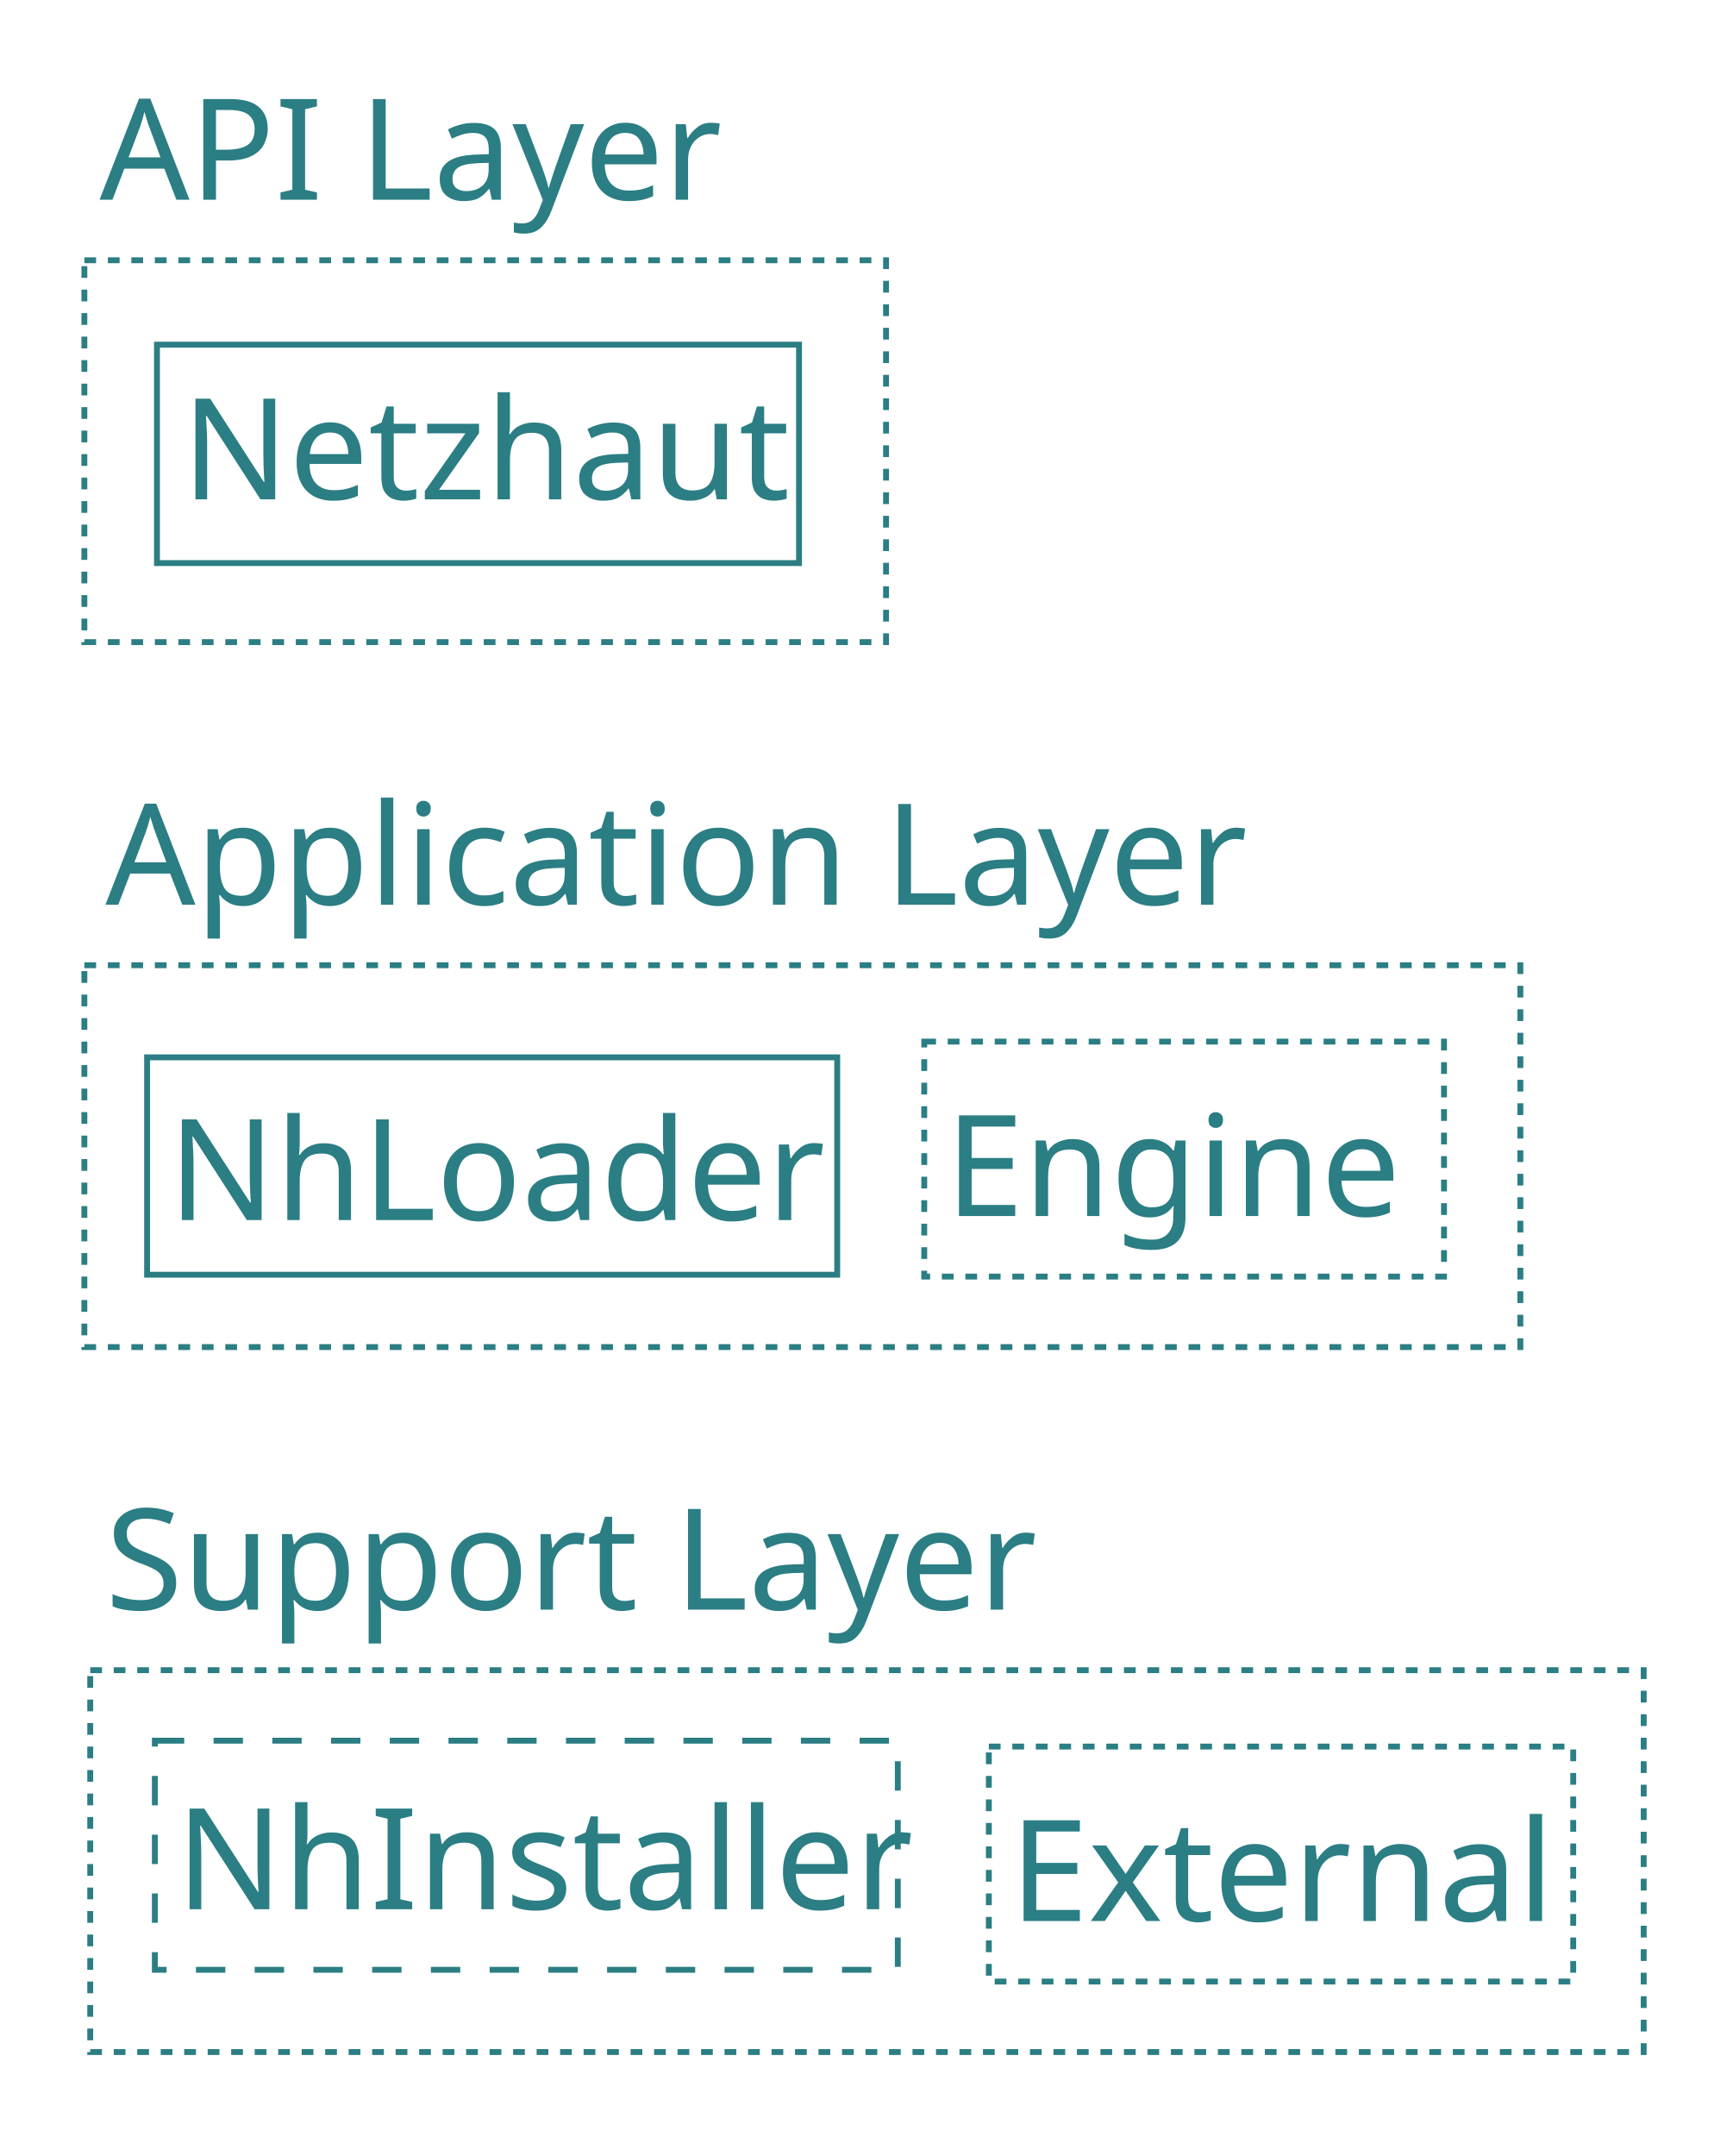
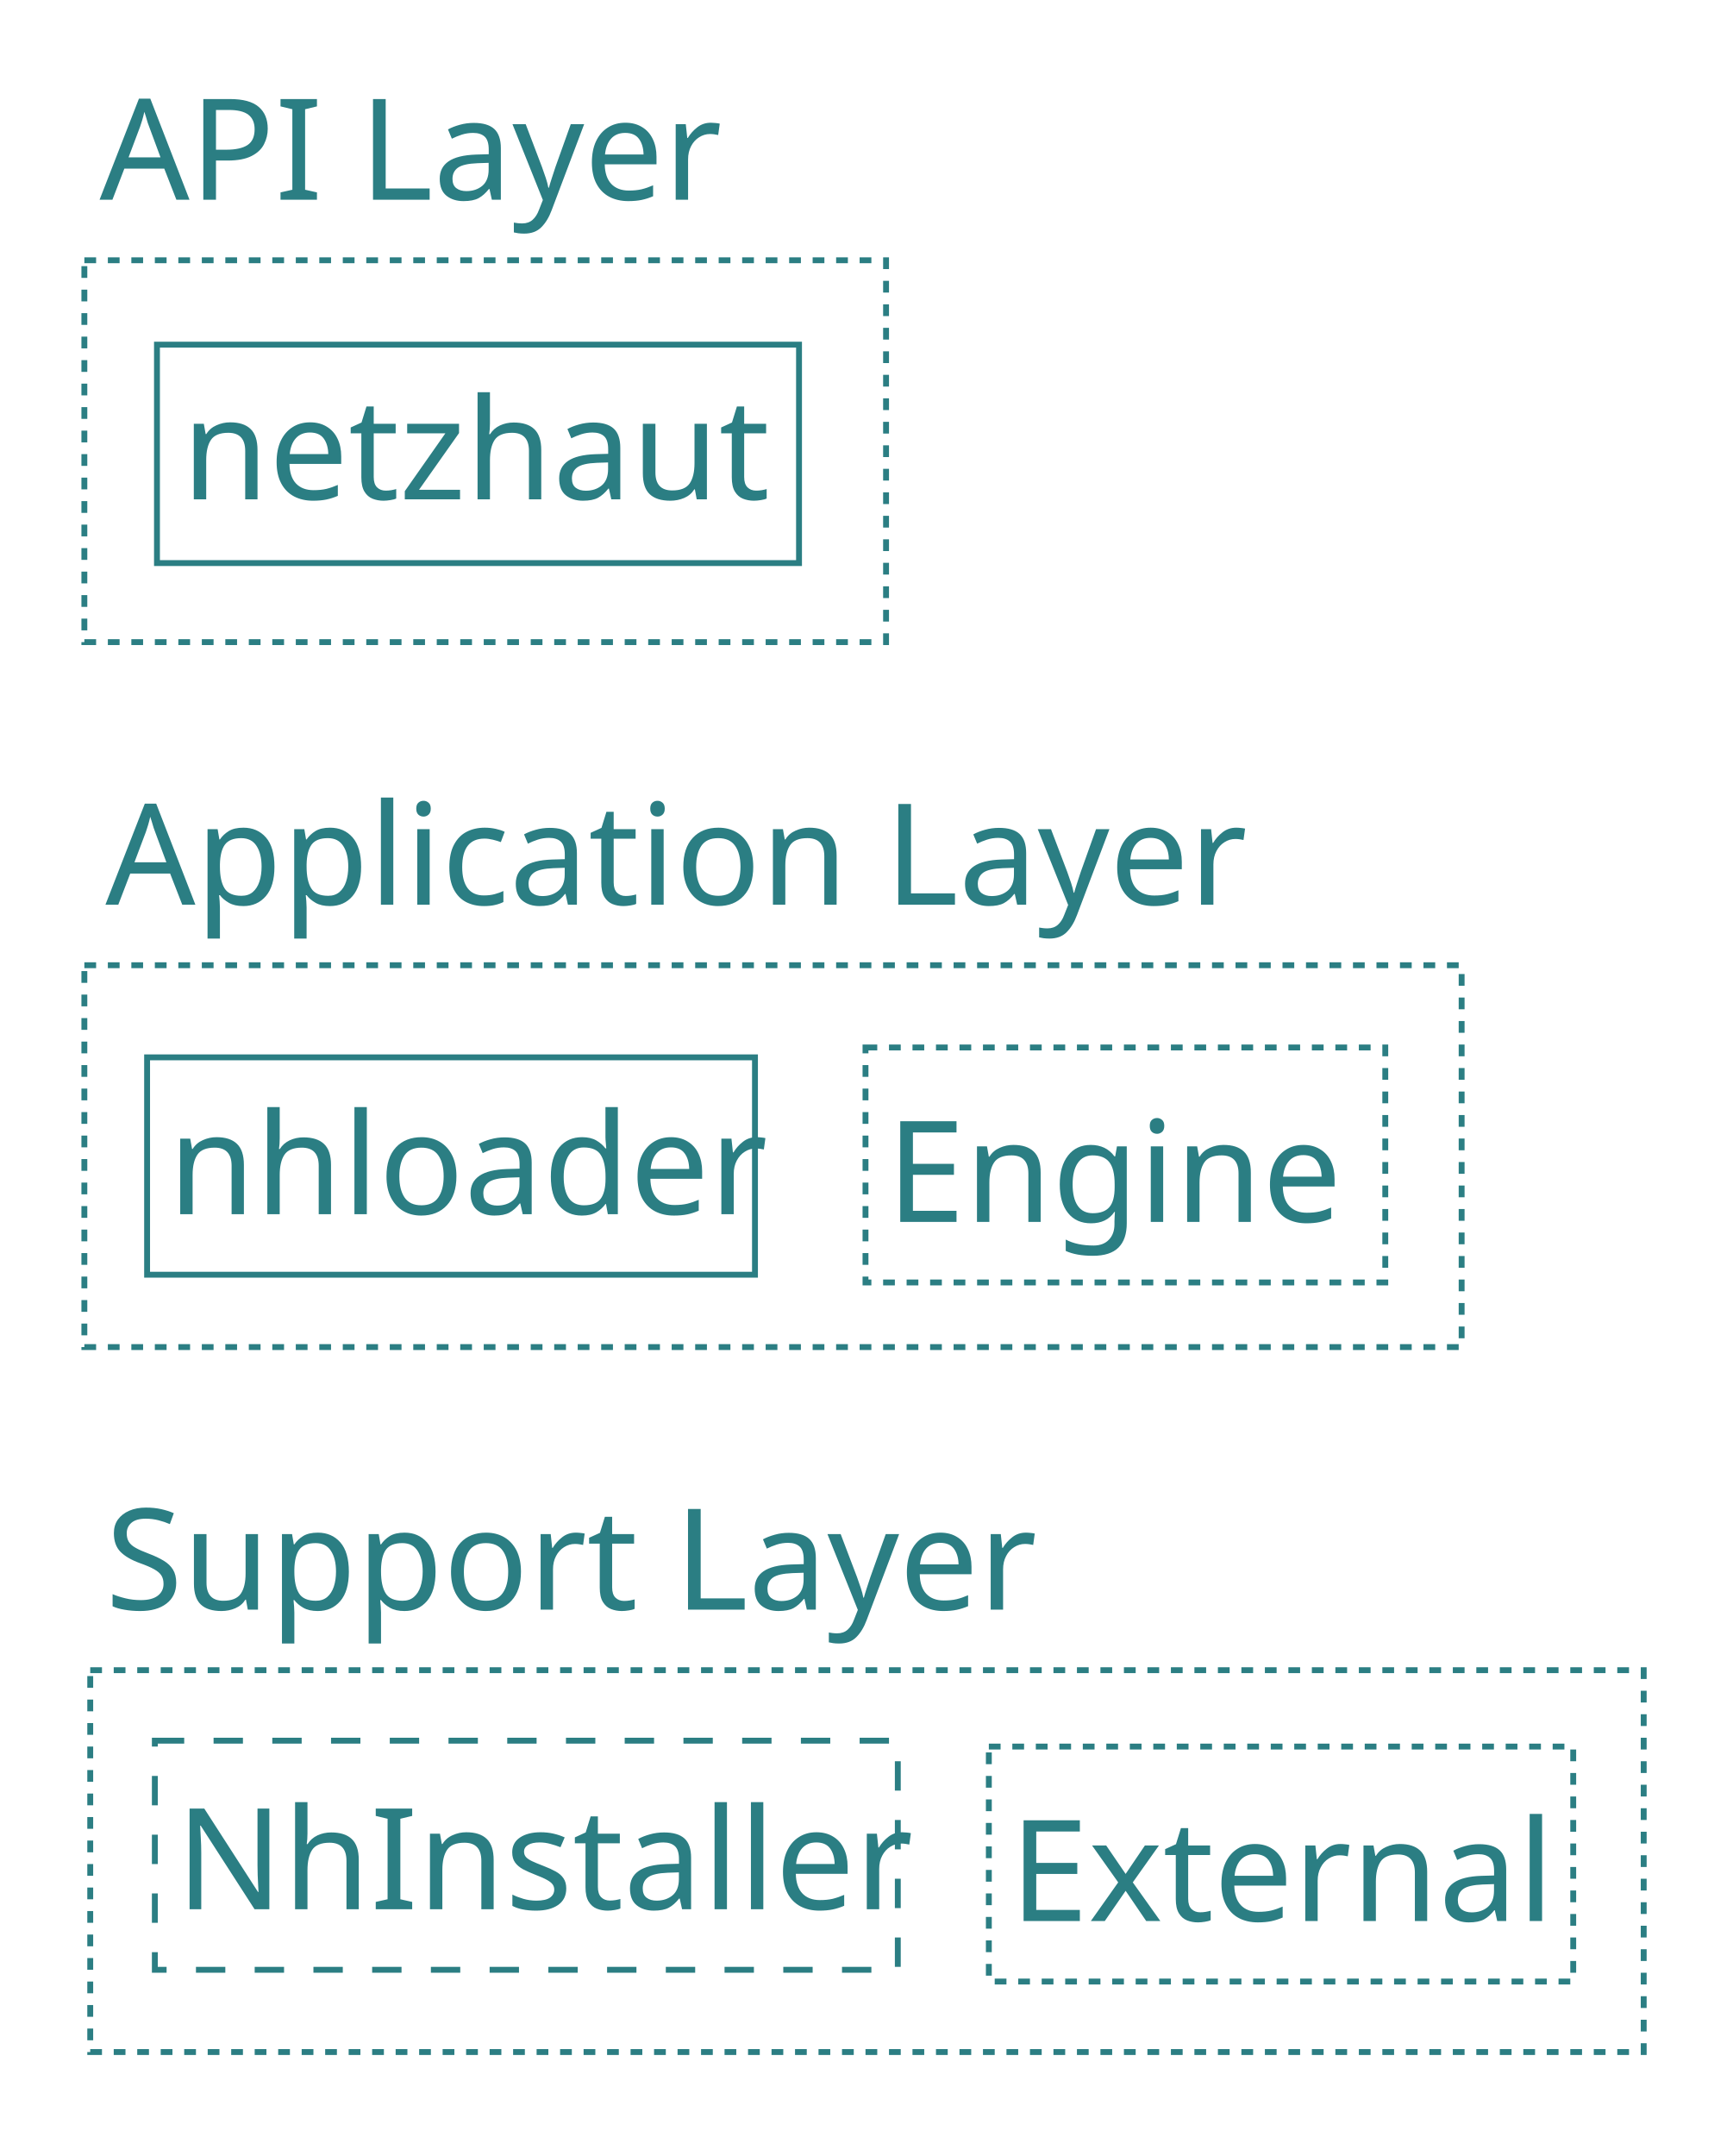
<svg xmlns="http://www.w3.org/2000/svg" width="295" height="367">
  <g>
-     <rect stroke-dasharray="2,2" fill="#2b7e83" stroke="#2b7e83" opacity="undefined" x="15.364" y="284.303" width="264.5" height="65" id="svg_32" fill-opacity="0" />
-     <rect stroke-dasharray="2,2" fill="#2b7e83" stroke="#2b7e83" opacity="undefined" x="14.364" y="164.303" width="244.5" height="65" id="svg_28" fill-opacity="0" />
-     <rect stroke-dasharray="2,2" fill="#2b7e83" stroke="#2b7e83" opacity="undefined" x="14.364" y="44.303" width="136.5" height="65" id="svg_147" fill-opacity="0" />
-     <rect fill="#2b7e83" stroke="#2b7e83" opacity="undefined" x="26.727" y="58.667" width="109.318" height="37.182" id="svg_1" fill-opacity="0" />
-     <text fill="#2b7e83" stroke="#2b7e83" stroke-width="0" stroke-dasharray="null" stroke-opacity="null" opacity="undefined" x="30.955" y="85" id="svg_2" font-size="24" font-family="sans-serif" text-anchor="start" xml:space="preserve">Netzhaut</text>
-     <text fill="#2b7e83" stroke="#2b7e83" stroke-width="0" stroke-dasharray="null" stroke-opacity="null" opacity="undefined" x="16.955" y="34" id="svg_148" font-size="24" font-family="sans-serif" text-anchor="start" xml:space="preserve">API Layer</text>
-     <rect fill="#2b7e83" stroke="#2b7e83" opacity="undefined" x="25.046" y="179.985" width="117.5" height="37" id="svg_6" fill-opacity="0" />
-     <text fill="#2b7e83" stroke="#2b7e83" stroke-width="0" stroke-dasharray="null" stroke-opacity="null" opacity="undefined" x="28.637" y="207.682" id="svg_7" font-size="24" font-family="sans-serif" text-anchor="start" xml:space="preserve">NhLoader</text>
-     <rect stroke-dasharray="2,2" fill="#2b7e83" stroke="#2b7e83" opacity="undefined" x="157.364" y="177.303" width="88.5" height="40" id="svg_14" fill-opacity="0" />
-     <text fill="#2b7e83" stroke="#2b7e83" stroke-width="0" stroke-dasharray="null" stroke-opacity="null" opacity="undefined" x="160.955" y="207" id="svg_10" font-size="24" font-family="sans-serif" text-anchor="start" xml:space="preserve">Engine</text>
-     <rect stroke-dasharray="5,5" fill="#2b7e83" stroke="#2b7e83" opacity="undefined" x="26.364" y="296.303" width="126.5" height="39" id="svg_12" fill-opacity="0" />
-     <text fill="#2b7e83" stroke="#2b7e83" stroke-width="0" stroke-dasharray="null" stroke-opacity="null" opacity="undefined" x="29.955" y="325" id="svg_13" font-size="24" font-family="sans-serif" text-anchor="start" xml:space="preserve">NhInstaller</text>
-     <rect stroke-dasharray="2,2" fill="#2b7e83" stroke="#2b7e83" opacity="undefined" x="168.364" y="297.303" width="99.5" height="40" id="svg_15" fill-opacity="0" />
-     <text fill="#2b7e83" stroke="#2b7e83" stroke-width="0" stroke-dasharray="null" stroke-opacity="null" opacity="undefined" x="17.955" y="154" id="svg_31" font-size="24" font-family="sans-serif" text-anchor="start" xml:space="preserve">Application Layer</text>
-     <text fill="#2b7e83" stroke="#2b7e83" stroke-width="0" stroke-dasharray="null" stroke-opacity="null" opacity="undefined" x="17.955" y="274" id="svg_37" font-size="24" font-family="sans-serif" text-anchor="start" xml:space="preserve">Support Layer</text>
-     <text fill="#2b7e83" stroke="#2b7e83" stroke-width="0" stroke-dasharray="null" stroke-opacity="null" opacity="undefined" x="171.955" y="327" id="svg_11" font-size="24" font-family="sans-serif" text-anchor="start" xml:space="preserve">External</text>
+     <rect fill-opacity="0" id="svg_32" height="65" width="264.5" y="284.303" x="15.364" opacity="undefined" stroke="#2b7e83" fill="#2b7e83" stroke-dasharray="2,2" />
+     <rect fill-opacity="0" id="svg_28" height="65" width="234.5" y="164.303" x="14.364" opacity="undefined" stroke="#2b7e83" fill="#2b7e83" stroke-dasharray="2,2" />
+     <rect fill-opacity="0" id="svg_147" height="65" width="136.5" y="44.303" x="14.364" opacity="undefined" stroke="#2b7e83" fill="#2b7e83" stroke-dasharray="2,2" />
+     <rect fill-opacity="0" id="svg_1" height="37.182" width="109.318" y="58.667" x="26.727" opacity="undefined" stroke="#2b7e83" fill="#2b7e83" />
+     <text style="cursor: move;" xml:space="preserve" text-anchor="start" font-family="sans-serif" font-size="24" id="svg_2" y="85" x="30.955" opacity="undefined" stroke-opacity="null" stroke-dasharray="null" stroke-width="0" stroke="#2b7e83" fill="#2b7e83">netzhaut</text>
+     <text xml:space="preserve" text-anchor="start" font-family="sans-serif" font-size="24" id="svg_148" y="34" x="16.955" opacity="undefined" stroke-opacity="null" stroke-dasharray="null" stroke-width="0" stroke="#2b7e83" fill="#2b7e83">API Layer</text>
+     <rect fill-opacity="0" id="svg_6" height="37" width="103.5" y="179.985" x="25.046" opacity="undefined" stroke="#2b7e83" fill="#2b7e83" />
+     <text xml:space="preserve" text-anchor="start" font-family="sans-serif" font-size="24" id="svg_7" y="206.682" x="28.637" opacity="undefined" stroke-opacity="null" stroke-dasharray="null" stroke-width="0" stroke="#2b7e83" fill="#2b7e83">nhloader</text>
+     <rect fill-opacity="0" id="svg_14" height="40" width="88.5" y="178.303" x="147.364" opacity="undefined" stroke="#2b7e83" fill="#2b7e83" stroke-dasharray="2,2" />
+     <text xml:space="preserve" text-anchor="start" font-family="sans-serif" font-size="24" id="svg_10" y="208" x="150.955" opacity="undefined" stroke-opacity="null" stroke-dasharray="null" stroke-width="0" stroke="#2b7e83" fill="#2b7e83">Engine</text>
+     <rect fill-opacity="0" id="svg_12" height="39" width="126.5" y="296.303" x="26.364" opacity="undefined" stroke="#2b7e83" fill="#2b7e83" stroke-dasharray="5,5" />
+     <text style="cursor: move;" xml:space="preserve" text-anchor="start" font-family="sans-serif" font-size="24" id="svg_13" y="325" x="29.955" opacity="undefined" stroke-opacity="null" stroke-dasharray="null" stroke-width="0" stroke="#2b7e83" fill="#2b7e83">NhInstaller</text>
+     <rect fill-opacity="0" id="svg_15" height="40" width="99.5" y="297.303" x="168.364" opacity="undefined" stroke="#2b7e83" fill="#2b7e83" stroke-dasharray="2,2" />
+     <text xml:space="preserve" text-anchor="start" font-family="sans-serif" font-size="24" id="svg_31" y="154" x="17.955" opacity="undefined" stroke-opacity="null" stroke-dasharray="null" stroke-width="0" stroke="#2b7e83" fill="#2b7e83">Application Layer</text>
+     <text xml:space="preserve" text-anchor="start" font-family="sans-serif" font-size="24" id="svg_37" y="274" x="17.955" opacity="undefined" stroke-opacity="null" stroke-dasharray="null" stroke-width="0" stroke="#2b7e83" fill="#2b7e83">Support Layer</text>
+     <text xml:space="preserve" text-anchor="start" font-family="sans-serif" font-size="24" id="svg_11" y="327" x="171.955" opacity="undefined" stroke-opacity="null" stroke-dasharray="null" stroke-width="0" stroke="#2b7e83" fill="#2b7e83">External</text>
  </g>
</svg>
